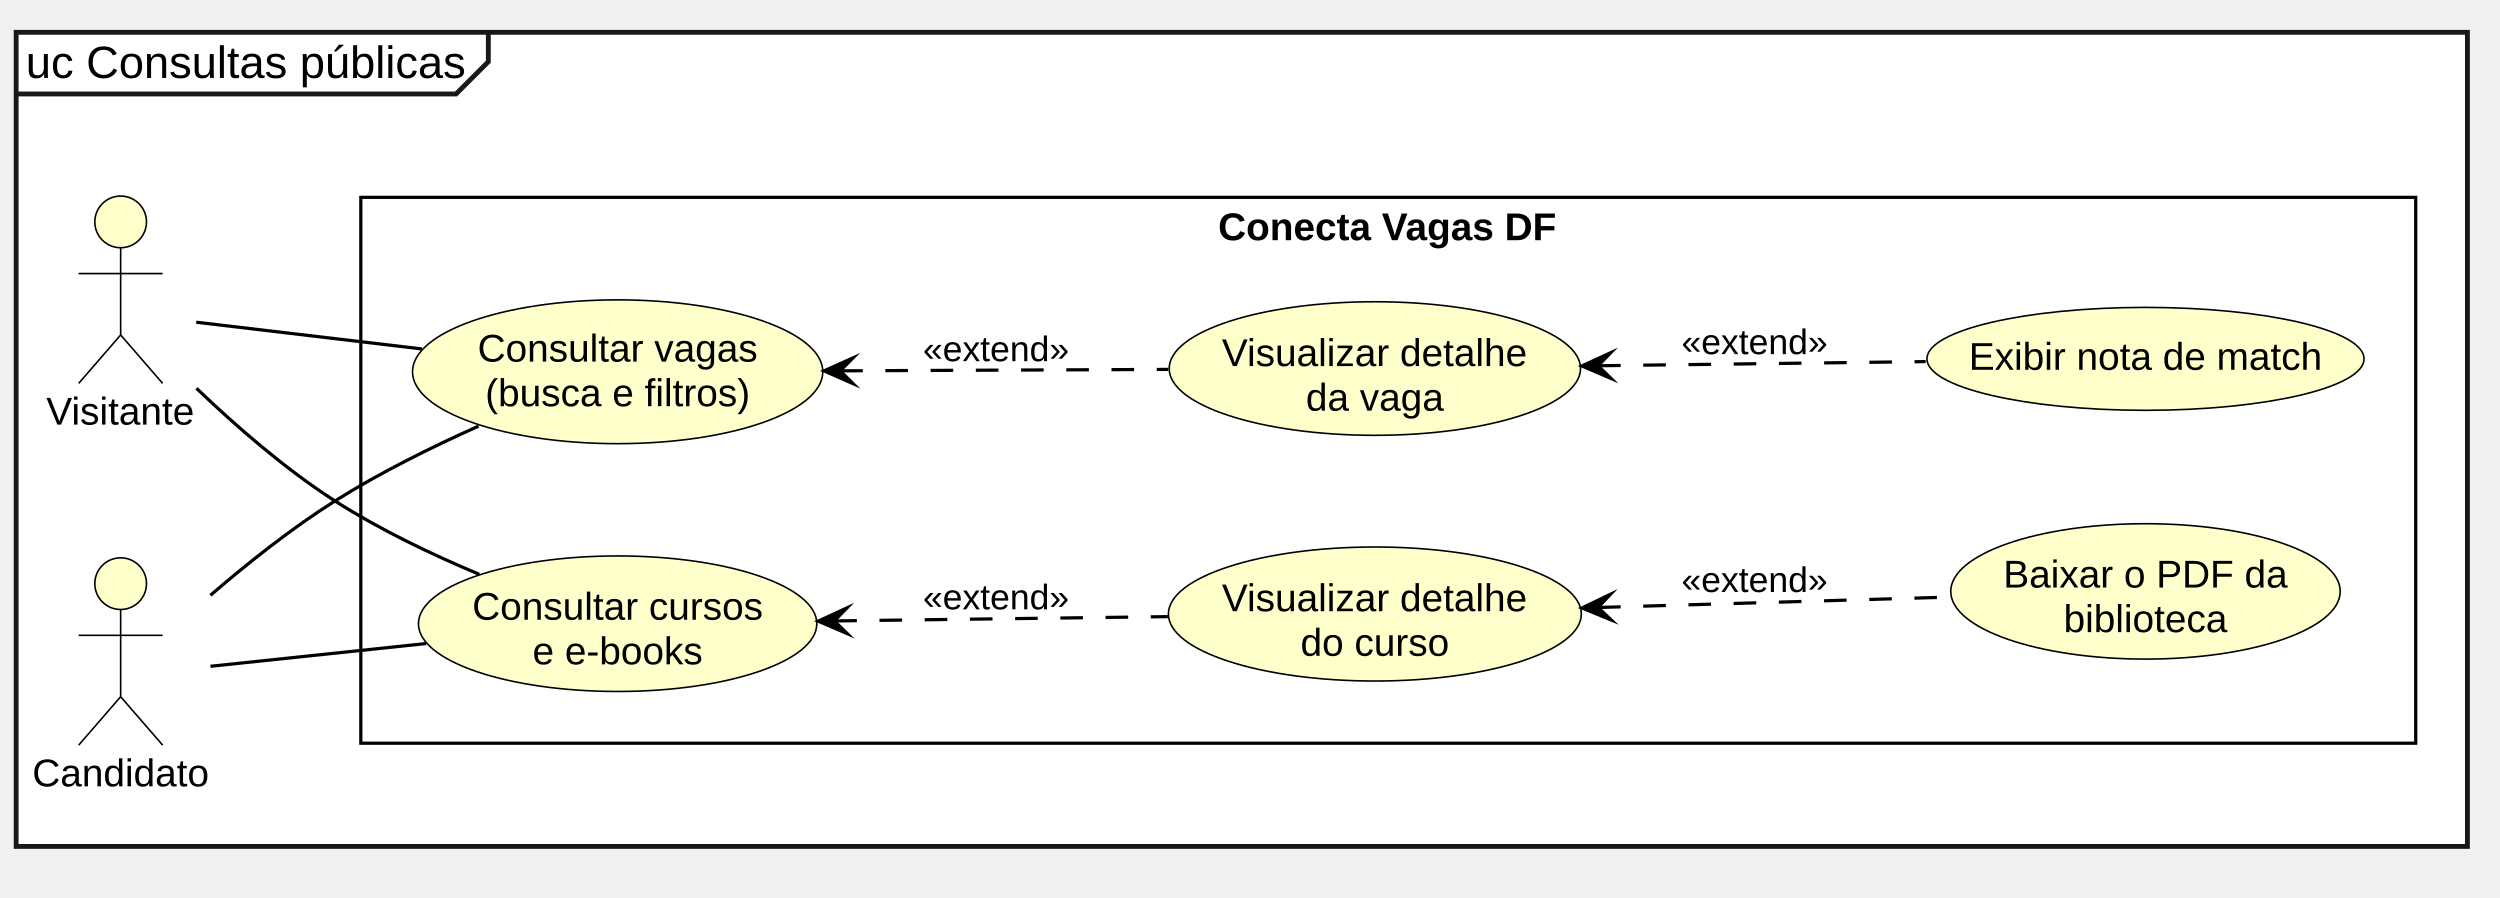
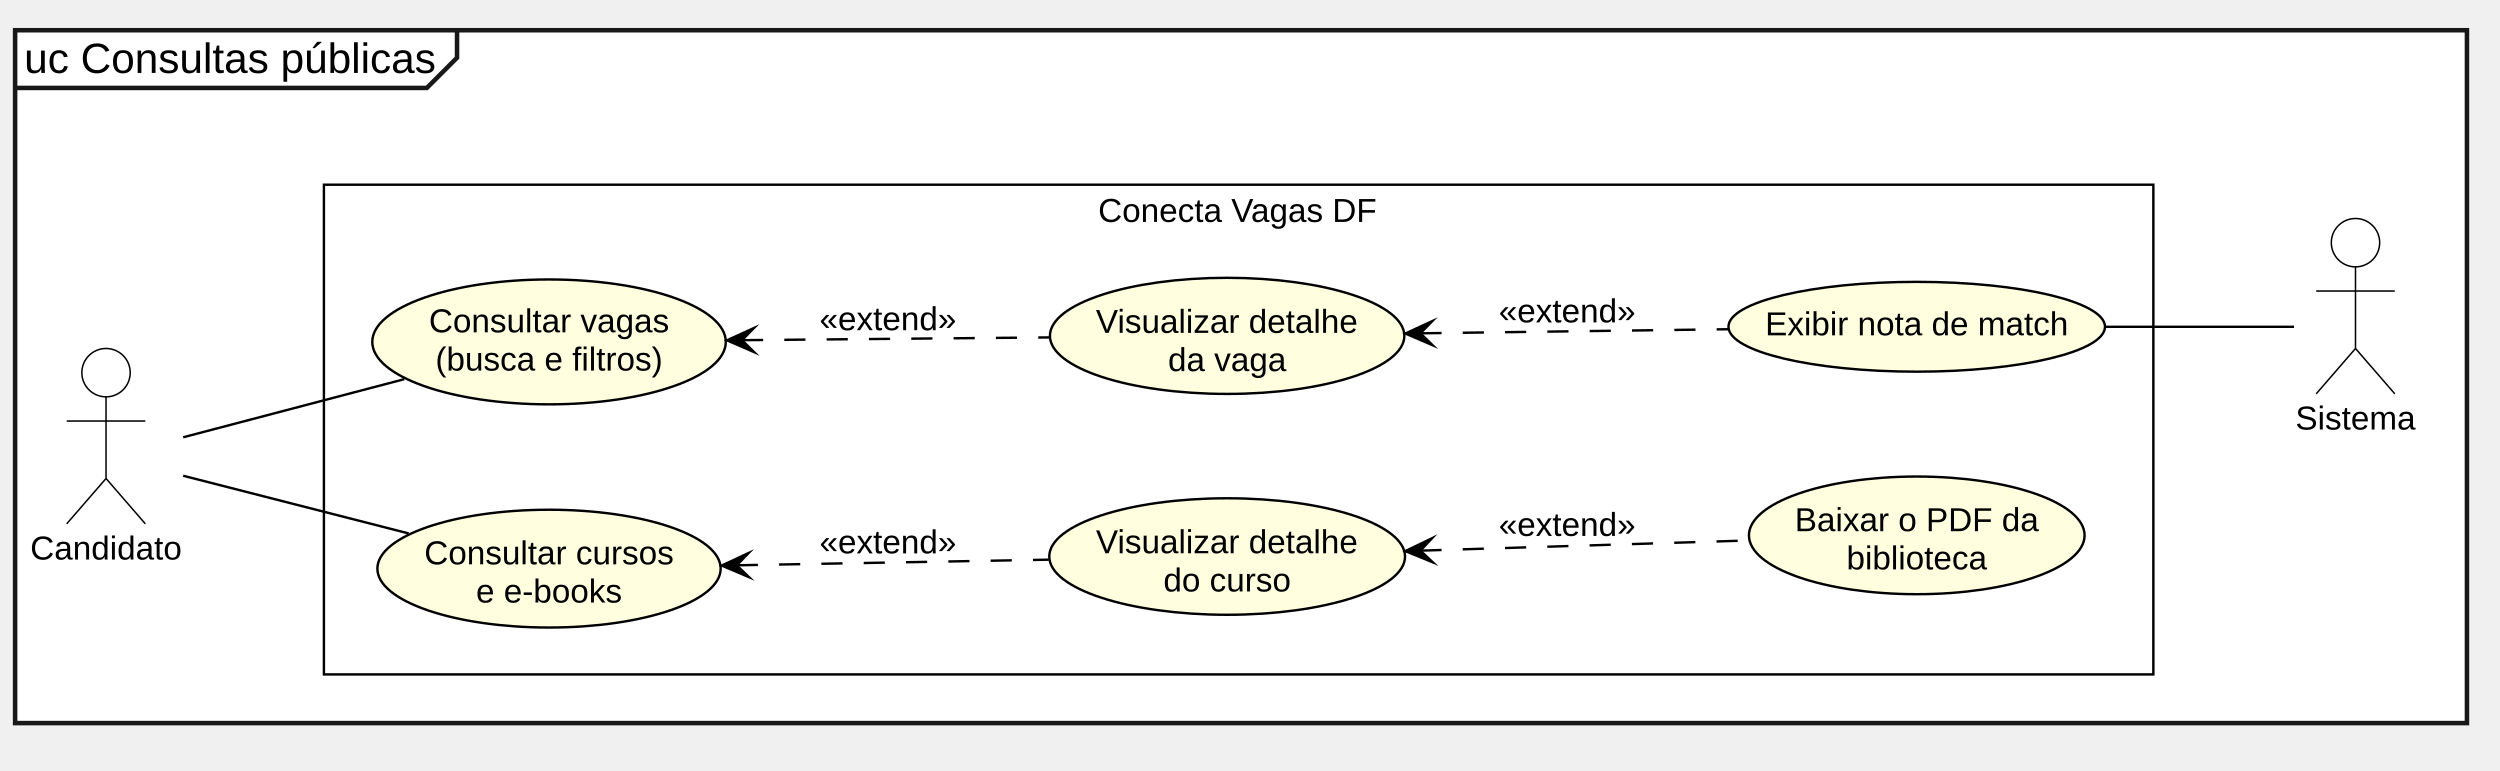
- <svg xmlns="http://www.w3.org/2000/svg" version="1.1" data-diagram-type="DESCRIPTION" style="width:774px;height:278px;background:#FFFFFF;" width="774px" height="278px" viewBox="0 0 774 278" zoomAndPan="magnify" preserveAspectRatio="none" contentStyleType="text/css">
+ <svg xmlns="http://www.w3.org/2000/svg" version="1.1" data-diagram-type="DESCRIPTION" style="width:827px;height:255px;background:#FFFFFF;" width="827px" height="255px" viewBox="0 0 827 255" zoomAndPan="magnify" preserveAspectRatio="none" contentStyleType="text/css">
  <defs />
  <g font-family="sans-serif" lengthAdjust="spacing">
-     <rect x="5" y="10" width="758.91" height="252.053" fill="#FFF" style="stroke:#181818;stroke-width:1.5;" />
+     <rect x="5" y="10" width="811.065" height="229.197" fill="#FFF" style="stroke:#181818;stroke-width:1.5;" />
    <path d="M151.186,10 L151.186,19.099 L141.186,29.099 L5,29.099" style="stroke:#181818;stroke-width:1.5;" fill="none" />
    <text x="8" y="24.132" fill="#000" font-size="14" textLength="136.186" font-family="Arial">uc Consultas públicas</text>
-     <g class="cluster" data-qualified-name="Conecta Vagas DF" id="ent0003" data-source-line="6">
-       <rect x="111.71" y="61.099" width="636.2" height="169" fill="#FFF" style="stroke:#000;stroke-width:1;" />
-       <text x="377.128" y="74.354" fill="#000" font-size="12" textLength="105.363" font-weight="700" font-family="Arial">Conecta Vagas DF</text>
+     <g class="cluster" data-qualified-name="Conecta Vagas DF" id="ent0002" data-source-line="5">
+       <rect x="107.15" y="61.099" width="605.18" height="162" fill="#FFF" style="stroke:#000;stroke-width:0.8;" />
+       <text x="363.272" y="73.417" fill="#000" font-size="11" textLength="92.936" font-family="Arial">Conecta Vagas DF</text>
    </g>
-     <g class="entity" data-qualified-name="Conecta Vagas DF.CV" id="ent0004" data-source-line="7">
-       <ellipse cx="191.224" cy="115.098" rx="63.514" ry="22.26" fill="#FFC" style="stroke:#000;stroke-width:0.5;" />
-       <text x="147.868" y="111.961" fill="#000" font-size="12" textLength="86.713" font-family="Arial">Consultar vagas</text>
-       <text x="150.212" y="125.76" fill="#000" font-size="12" textLength="82.025" font-family="Arial">(busca e filtros)</text>
+     <g class="entity" data-qualified-name="Conecta Vagas DF.CV" id="ent0003" data-source-line="6">
+       <ellipse cx="181.622" cy="113.103" rx="58.472" ry="20.655" fill="#FFFFE0" style="stroke:#000;stroke-width:0.8;" />
+       <text x="141.878" y="109.936" fill="#000" font-size="11" textLength="79.487" font-family="Arial">Consultar vagas</text>
+       <text x="144.027" y="122.585" fill="#000" font-size="11" textLength="75.19" font-family="Arial">(busca e filtros)</text>
    </g>
-     <g class="entity" data-qualified-name="Conecta Vagas DF.DV" id="ent0005" data-source-line="8">
-       <ellipse cx="425.656" cy="114.097" rx="63.676" ry="20.678" fill="#FFC" style="stroke:#000;stroke-width:0.5;" />
-       <text x="378.295" y="113.345" fill="#000" font-size="12" textLength="94.723" font-family="Arial">Visualizar detalhe</text>
-       <text x="404.305" y="127.144" fill="#000" font-size="12" textLength="42.703" font-family="Arial">da vaga</text>
+     <g class="entity" data-qualified-name="Conecta Vagas DF.DV" id="ent0004" data-source-line="7">
+       <ellipse cx="405.94" cy="111.104" rx="58.62" ry="19.205" fill="#FFFFE0" style="stroke:#000;stroke-width:0.8;" />
+       <text x="362.525" y="110.123" fill="#000" font-size="11" textLength="86.829" font-family="Arial">Visualizar detalhe</text>
+       <text x="386.367" y="122.772" fill="#000" font-size="11" textLength="39.145" font-family="Arial">da vaga</text>
    </g>
-     <g class="entity" data-qualified-name="Conecta Vagas DF.NM" id="ent0006" data-source-line="9">
-       <ellipse cx="664.245" cy="111.102" rx="67.665" ry="15.933" fill="#FFC" style="stroke:#000;stroke-width:0.5;" />
-       <text x="609.55" y="114.501" fill="#000" font-size="12" textLength="109.389" font-family="Arial">Exibir nota de match</text>
+     <g class="entity" data-qualified-name="Conecta Vagas DF.NM" id="ent0005" data-source-line="8">
+       <ellipse cx="634.056" cy="108.094" rx="62.276" ry="14.855" fill="#FFFFE0" style="stroke:#000;stroke-width:0.8;" />
+       <text x="583.919" y="110.918" fill="#000" font-size="11" textLength="100.273" font-family="Arial">Exibir nota de match</text>
    </g>
-     <g class="entity" data-qualified-name="Conecta Vagas DF.CC" id="ent0007" data-source-line="10">
-       <ellipse cx="191.217" cy="193.101" rx="61.667" ry="20.983" fill="#FFC" style="stroke:#000;stroke-width:0.5;" />
-       <text x="146.199" y="191.869" fill="#000" font-size="12" textLength="90.035" font-family="Arial">Consultar cursos</text>
-       <text x="164.867" y="205.668" fill="#000" font-size="12" textLength="52.699" font-family="Arial">e e-books</text>
+     <g class="entity" data-qualified-name="Conecta Vagas DF.CC" id="ent0006" data-source-line="9">
+       <ellipse cx="181.618" cy="188.103" rx="56.778" ry="19.484" fill="#FFFFE0" style="stroke:#000;stroke-width:0.8;" />
+       <text x="140.352" y="186.681" fill="#000" font-size="11" textLength="82.532" font-family="Arial">Consultar cursos</text>
+       <text x="157.464" y="199.33" fill="#000" font-size="11" textLength="48.308" font-family="Arial">e e-books</text>
    </g>
-     <g class="entity" data-qualified-name="Conecta Vagas DF.DC" id="ent0008" data-source-line="11">
-       <ellipse cx="425.66" cy="190.098" rx="63.92" ry="20.749" fill="#FFC" style="stroke:#000;stroke-width:0.5;" />
-       <text x="378.299" y="189.233" fill="#000" font-size="12" textLength="94.723" font-family="Arial">Visualizar detalhe</text>
-       <text x="402.647" y="203.032" fill="#000" font-size="12" textLength="46.025" font-family="Arial">do curso</text>
+     <g class="entity" data-qualified-name="Conecta Vagas DF.DC" id="ent0007" data-source-line="10">
+       <ellipse cx="405.943" cy="184.099" rx="58.843" ry="19.27" fill="#FFFFE0" style="stroke:#000;stroke-width:0.8;" />
+       <text x="362.529" y="183.014" fill="#000" font-size="11" textLength="86.829" font-family="Arial">Visualizar detalhe</text>
+       <text x="384.848" y="195.663" fill="#000" font-size="11" textLength="42.19" font-family="Arial">do curso</text>
    </g>
-     <g class="entity" data-qualified-name="Conecta Vagas DF.BP" id="ent0009" data-source-line="12">
-       <ellipse cx="664.238" cy="183.097" rx="60.288" ry="20.958" fill="#FFC" style="stroke:#000;stroke-width:0.5;" />
-       <text x="620.219" y="181.903" fill="#000" font-size="12" textLength="88.037" font-family="Arial">Baixar o PDF da</text>
-       <text x="638.887" y="195.701" fill="#000" font-size="12" textLength="50.701" font-family="Arial">biblioteca</text>
+     <g class="entity" data-qualified-name="Conecta Vagas DF.BP" id="ent0008" data-source-line="11">
+       <ellipse cx="634.064" cy="177.1" rx="55.514" ry="19.462" fill="#FFFFE0" style="stroke:#000;stroke-width:0.8;" />
+       <text x="593.713" y="175.714" fill="#000" font-size="11" textLength="80.701" font-family="Arial">Baixar o PDF da</text>
+       <text x="610.826" y="188.363" fill="#000" font-size="11" textLength="46.476" font-family="Arial">biblioteca</text>
    </g>
-     <g class="entity" data-qualified-name="V" id="ent0001" data-source-line="4">
-       <ellipse cx="37.353" cy="68.699" rx="8" ry="8" fill="#FFC" style="stroke:#000;stroke-width:0.5;" />
-       <path d="M37.353,76.699 L37.353,103.699 M24.353,84.699 L50.353,84.699 M37.353,103.699 L24.353,118.699 M37.353,103.699 L50.353,118.699" style="stroke:#000;stroke-width:0.5;" fill="none" />
-       <text x="14.34" y="131.454" fill="#000" font-size="12" textLength="46.025" font-family="Arial">Visitante</text>
+     <g class="entity" data-qualified-name="C" id="ent0001" data-source-line="4">
+       <ellipse cx="35.075" cy="123.279" rx="8" ry="8" fill="#FFF" style="stroke:#000;stroke-width:0.5;" />
+       <path d="M35.075,131.279 L35.075,158.279 M22.075,139.279 L48.075,139.279 M35.075,158.279 L22.075,173.279 M35.075,158.279 L48.075,173.279" style="stroke:#000;stroke-width:0.5;" fill="none" />
+       <text x="10" y="185.097" fill="#000" font-size="11" textLength="50.15" font-family="Arial">Candidato</text>
    </g>
-     <g class="entity" data-qualified-name="C" id="ent0002" data-source-line="5">
-       <ellipse cx="37.354" cy="180.699" rx="8" ry="8" fill="#FFC" style="stroke:#000;stroke-width:0.5;" />
-       <path d="M37.354,188.699 L37.354,215.699 M24.354,196.699 L50.354,196.699 M37.354,215.699 L24.354,230.699 M37.354,215.699 L50.354,230.699" style="stroke:#000;stroke-width:0.5;" fill="none" />
-       <text x="10" y="243.454" fill="#000" font-size="12" textLength="54.709" font-family="Arial">Candidato</text>
+     <g class="entity" data-qualified-name="SI" id="ent0015" data-source-line="19">
+       <ellipse cx="779.198" cy="80.279" rx="8" ry="8" fill="#FFF" style="stroke:#000;stroke-width:0.5;" />
+       <path d="M779.198,88.279 L779.198,115.279 M766.198,96.279 L792.198,96.279 M779.198,115.279 L766.198,130.279 M779.198,115.279 L792.198,130.279" style="stroke:#000;stroke-width:0.5;" fill="none" />
+       <text x="759.33" y="142.097" fill="#000" font-size="11" textLength="39.735" font-family="Arial">Sistema</text>
    </g>
-     <g class="link" data-entity-1="ent0001" data-entity-2="ent0004" id="lnk10" data-source-line="14" data-link-type="association">
-       <path d="M60.76,99.759 C79.16,101.939 106.09,105.129 130.63,108.039" style="stroke:#000;stroke-width:1;" fill="none" id="V-CV" />
+     <g class="link" data-entity-1="ent0001" data-entity-2="ent0003" id="lnk9" data-source-line="13" data-link-type="association">
+       <path d="M60.6,144.649 C80.57,139.399 109.36,131.839 133.73,125.429" style="stroke:#000;stroke-width:0.8;" fill="none" id="C-CV" />
    </g>
-     <g class="link" data-entity-1="ent0001" data-entity-2="ent0007" id="lnk11" data-source-line="15" data-link-type="association">
-       <path d="M60.82,120.209 C72.81,131.699 88.25,145.199 103.71,155.099 C117.52,163.949 133.74,171.689 148.39,177.819" style="stroke:#000;stroke-width:1;" fill="none" id="V-CC" />
+     <g class="link" data-entity-1="ent0001" data-entity-2="ent0006" id="lnk10" data-source-line="14" data-link-type="association">
+       <path d="M60.6,157.379 C80.97,162.589 110.52,170.159 135.2,176.469" style="stroke:#000;stroke-width:0.8;" fill="none" id="C-CC" />
    </g>
-     <g class="link" data-entity-1="ent0002" data-entity-2="ent0004" id="lnk12" data-source-line="16" data-link-type="association">
-       <path d="M65.14,184.309 C76.52,174.499 90.26,163.569 103.71,155.099 C117.57,146.369 133.65,138.409 148.16,131.929" style="stroke:#000;stroke-width:1;" fill="none" id="C-CV" />
+     <g class="link" data-entity-1="ent0003" data-entity-2="ent0004" id="lnk11" data-source-line="15" data-link-type="dependency">
+       <path d="M245.45,112.533 C278.26,112.233 314.19,111.919 347.01,111.619" style="stroke:#000;stroke-width:0.8;stroke-dasharray:7,7;" fill="none" id="CV-backto-DV" />
+       <polygon points="240.45,112.579,249.486,116.496,245.45,112.533,249.413,108.497,240.45,112.579" fill="#000" style="stroke:#000;stroke-width:0.8;stroke-linejoin:miter;stroke-miterlimit:10;" />
+       <text x="271.09" y="109.237" fill="#000" font-size="11" textLength="45.262" font-family="Arial">«extend»</text>
    </g>
-     <g class="link" data-entity-1="ent0002" data-entity-2="ent0007" id="lnk13" data-source-line="17" data-link-type="association">
-       <path d="M65.16,206.279 C83.63,204.329 108.92,201.669 131.91,199.239" style="stroke:#000;stroke-width:1;" fill="none" id="C-CC" />
+     <g class="link" data-entity-1="ent0004" data-entity-2="ent0005" id="lnk12" data-source-line="16" data-link-type="dependency">
+       <path d="M469.87,110.263 C502.59,109.833 538.45,109.359 571.71,108.909" style="stroke:#000;stroke-width:0.8;stroke-dasharray:7,7;" fill="none" id="DV-backto-NM" />
+       <polygon points="464.87,110.329,473.922,114.21,469.87,110.263,473.817,106.211,464.87,110.329" fill="#000" style="stroke:#000;stroke-width:0.8;stroke-linejoin:miter;stroke-miterlimit:10;" />
+       <text x="495.78" y="106.647" fill="#000" font-size="11" textLength="45.262" font-family="Arial">«extend»</text>
    </g>
-     <g class="link" data-entity-1="ent0004" data-entity-2="ent0005" id="lnk14" data-source-line="18" data-link-type="dependency">
-       <path d="M260.12,114.807 C293.2,114.667 328.63,114.509 361.71,114.369" style="stroke:#000;stroke-width:1;stroke-dasharray:7,7;" fill="none" id="CV-backto-DV" />
-       <polygon points="255.12,114.829,264.137,118.791,260.12,114.807,264.103,110.791,255.12,114.829" fill="#000" style="stroke:#000;stroke-width:1;stroke-linejoin:miter;stroke-miterlimit:10;" />
-       <text x="285.74" y="111.827" fill="#000" font-size="11" textLength="45.262" font-family="Arial">«extend»</text>
+     <g class="link" data-entity-1="ent0006" data-entity-2="ent0007" id="lnk13" data-source-line="17" data-link-type="dependency">
+       <path d="M243.719,186.999 C276.779,186.409 313.53,185.739 346.92,185.139" style="stroke:#000;stroke-width:0.8;stroke-dasharray:7,7;" fill="none" id="CC-backto-DC" />
+       <polygon points="238.72,187.089,247.79,190.927,243.719,186.999,247.647,182.929,238.72,187.089" fill="#000" style="stroke:#000;stroke-width:0.8;stroke-linejoin:miter;stroke-miterlimit:10;" />
+       <text x="271.09" y="183.057" fill="#000" font-size="11" textLength="45.262" font-family="Arial">«extend»</text>
    </g>
-     <g class="link" data-entity-1="ent0005" data-entity-2="ent0006" id="lnk15" data-source-line="19" data-link-type="dependency">
-       <path d="M494.75,113.235 C527.6,112.815 562.77,112.369 596.19,111.949" style="stroke:#000;stroke-width:1;stroke-dasharray:7,7;" fill="none" id="DV-backto-NM" />
-       <polygon points="489.75,113.299,498.8,117.183,494.75,113.235,498.698,109.184,489.75,113.299" fill="#000" style="stroke:#000;stroke-width:1;stroke-linejoin:miter;stroke-miterlimit:10;" />
-       <text x="520.58" y="109.647" fill="#000" font-size="11" textLength="45.262" font-family="Arial">«extend»</text>
+     <g class="link" data-entity-1="ent0007" data-entity-2="ent0008" id="lnk14" data-source-line="18" data-link-type="dependency">
+       <path d="M469.868,182.153 C504.808,181.063 544.05,179.859 578.38,178.789" style="stroke:#000;stroke-width:0.8;stroke-dasharray:7,7;" fill="none" id="DC-backto-BP" />
+       <polygon points="464.87,182.309,473.99,186.026,469.868,182.153,473.741,178.03,464.87,182.309" fill="#000" style="stroke:#000;stroke-width:0.8;stroke-linejoin:miter;stroke-miterlimit:10;" />
+       <text x="495.78" y="177.287" fill="#000" font-size="11" textLength="45.262" font-family="Arial">«extend»</text>
    </g>
-     <g class="link" data-entity-1="ent0007" data-entity-2="ent0008" id="lnk16" data-source-line="20" data-link-type="dependency">
-       <path d="M258.29,192.244 C291.65,191.814 327.9,191.349 361.57,190.909" style="stroke:#000;stroke-width:1;stroke-dasharray:7,7;" fill="none" id="CC-backto-DC" />
-       <polygon points="253.29,192.309,262.341,196.192,258.29,192.244,262.238,188.193,253.29,192.309" fill="#000" style="stroke:#000;stroke-width:1;stroke-linejoin:miter;stroke-miterlimit:10;" />
-       <text x="285.74" y="188.647" fill="#000" font-size="11" textLength="45.262" font-family="Arial">«extend»</text>
-     </g>
-     <g class="link" data-entity-1="ent0008" data-entity-2="ent0009" id="lnk17" data-source-line="21" data-link-type="dependency">
-       <path d="M494.748,188.081 C530.198,187.031 569.18,185.879 603.99,184.849" style="stroke:#000;stroke-width:1;stroke-dasharray:7,7;" fill="none" id="DC-backto-BP" />
-       <polygon points="489.75,188.229,498.864,191.96,494.748,188.081,498.628,183.964,489.75,188.229" fill="#000" style="stroke:#000;stroke-width:1;stroke-linejoin:miter;stroke-miterlimit:10;" />
-       <text x="520.58" y="183.287" fill="#000" font-size="11" textLength="45.262" font-family="Arial">«extend»</text>
+     <g class="link" data-entity-1="ent0005" data-entity-2="ent0015" id="lnk16" data-source-line="20" data-link-type="association">
+       <path d="M696.59,108.099 C719.02,108.099 742.79,108.099 758.86,108.099" style="stroke:#000;stroke-width:0.8;" fill="none" id="NM-SI" />
    </g>
  </g>
</svg>
